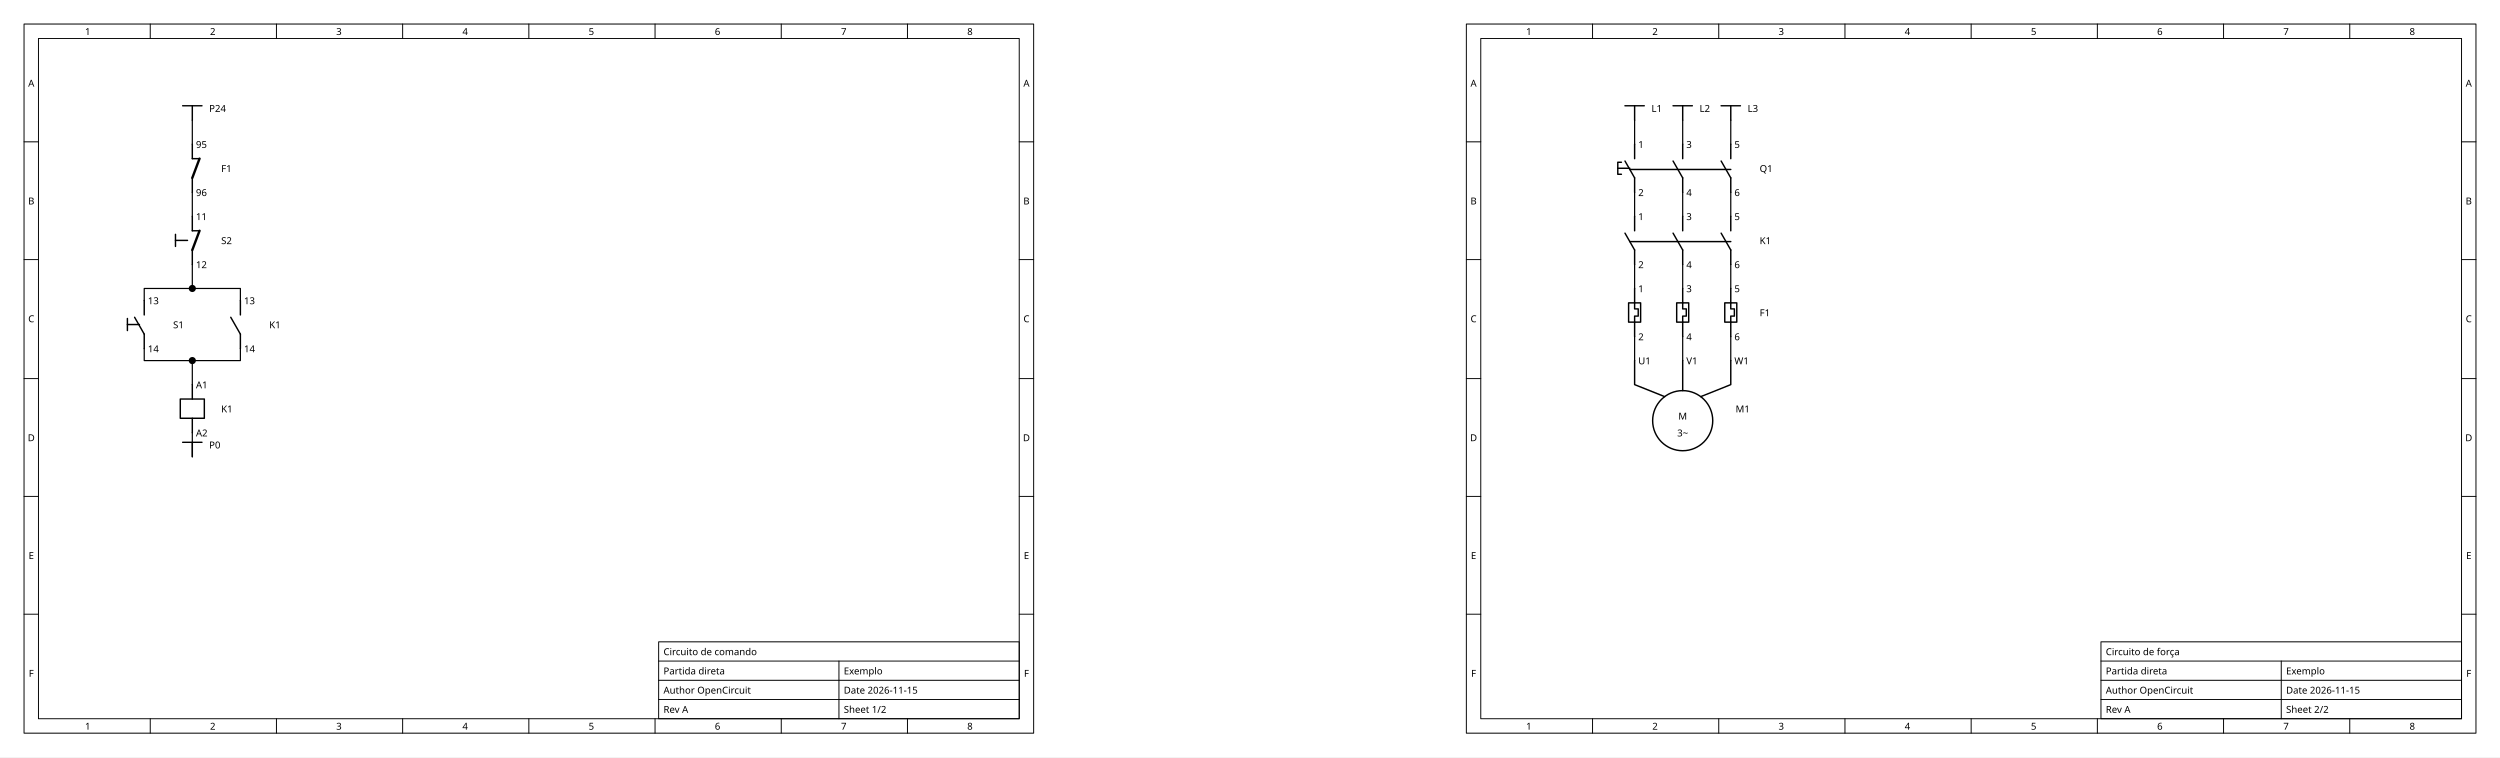
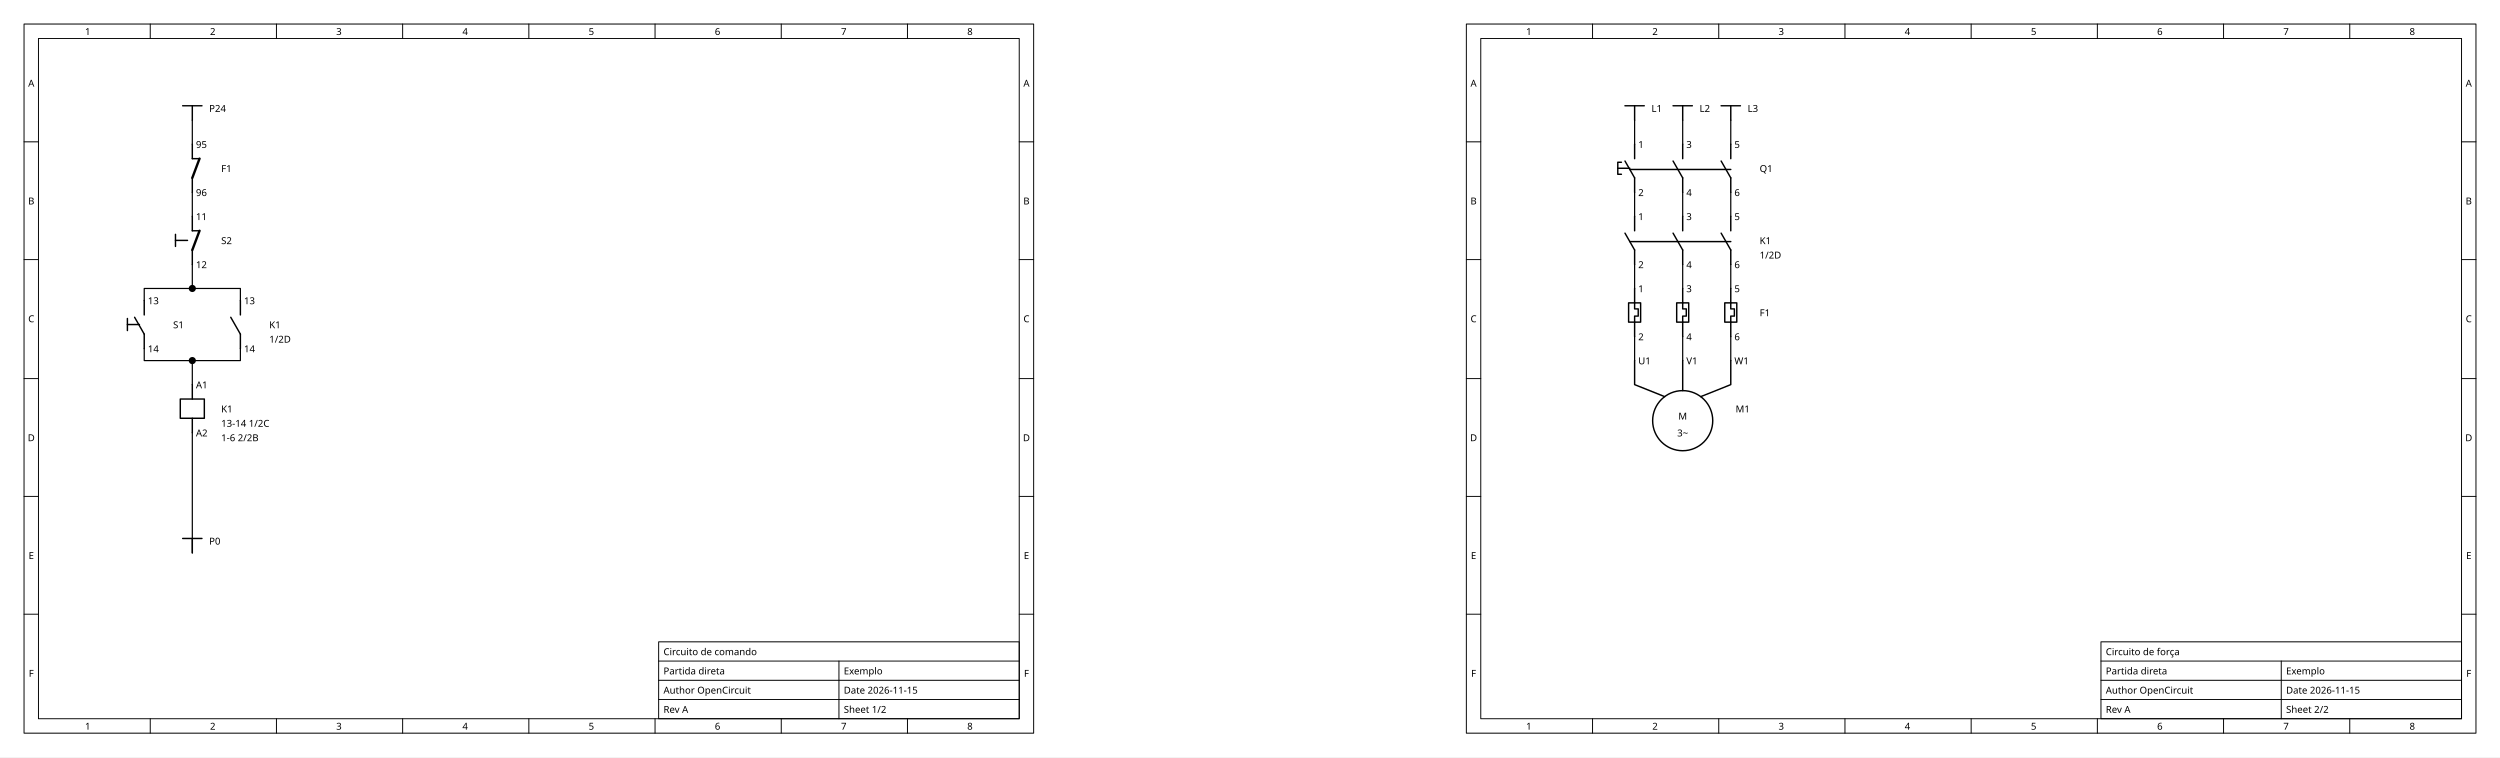
<svg xmlns="http://www.w3.org/2000/svg" version="1.1" viewBox="-160 -100 2080 630" width="2080" height="630" stroke-linecap="round" stroke-linejoin="round">
  <rect x="-160" y="-100" width="2080" height="630" fill="#ffffff" />
  <rect x="-140" y="-80" width="840" height="590" fill="none" stroke="#000000" stroke-width="0.8" />
  <rect x="-128" y="-68" width="816" height="566" fill="none" stroke="#000000" stroke-width="0.8" />
  <text x="-87" y="-74" text-anchor="middle" dominant-baseline="central" font-family="sans-serif" font-size="8" fill="#000000">1</text>
  <text x="-87" y="504" text-anchor="middle" dominant-baseline="central" font-family="sans-serif" font-size="8" fill="#000000">1</text>
  <line x1="-35" y1="-80" x2="-35" y2="-68" fill="none" stroke="#000000" stroke-width="0.8" />
  <line x1="-35" y1="498" x2="-35" y2="510" fill="none" stroke="#000000" stroke-width="0.8" />
  <text x="17" y="-74" text-anchor="middle" dominant-baseline="central" font-family="sans-serif" font-size="8" fill="#000000">2</text>
  <text x="17" y="504" text-anchor="middle" dominant-baseline="central" font-family="sans-serif" font-size="8" fill="#000000">2</text>
  <line x1="70" y1="-80" x2="70" y2="-68" fill="none" stroke="#000000" stroke-width="0.8" />
  <line x1="70" y1="498" x2="70" y2="510" fill="none" stroke="#000000" stroke-width="0.8" />
  <text x="122" y="-74" text-anchor="middle" dominant-baseline="central" font-family="sans-serif" font-size="8" fill="#000000">3</text>
  <text x="122" y="504" text-anchor="middle" dominant-baseline="central" font-family="sans-serif" font-size="8" fill="#000000">3</text>
  <line x1="175" y1="-80" x2="175" y2="-68" fill="none" stroke="#000000" stroke-width="0.8" />
  <line x1="175" y1="498" x2="175" y2="510" fill="none" stroke="#000000" stroke-width="0.8" />
  <text x="227" y="-74" text-anchor="middle" dominant-baseline="central" font-family="sans-serif" font-size="8" fill="#000000">4</text>
  <text x="227" y="504" text-anchor="middle" dominant-baseline="central" font-family="sans-serif" font-size="8" fill="#000000">4</text>
  <line x1="280" y1="-80" x2="280" y2="-68" fill="none" stroke="#000000" stroke-width="0.8" />
  <line x1="280" y1="498" x2="280" y2="510" fill="none" stroke="#000000" stroke-width="0.8" />
  <text x="332" y="-74" text-anchor="middle" dominant-baseline="central" font-family="sans-serif" font-size="8" fill="#000000">5</text>
  <text x="332" y="504" text-anchor="middle" dominant-baseline="central" font-family="sans-serif" font-size="8" fill="#000000">5</text>
  <line x1="385" y1="-80" x2="385" y2="-68" fill="none" stroke="#000000" stroke-width="0.8" />
  <line x1="385" y1="498" x2="385" y2="510" fill="none" stroke="#000000" stroke-width="0.8" />
  <text x="437" y="-74" text-anchor="middle" dominant-baseline="central" font-family="sans-serif" font-size="8" fill="#000000">6</text>
  <text x="437" y="504" text-anchor="middle" dominant-baseline="central" font-family="sans-serif" font-size="8" fill="#000000">6</text>
  <line x1="490" y1="-80" x2="490" y2="-68" fill="none" stroke="#000000" stroke-width="0.8" />
  <line x1="490" y1="498" x2="490" y2="510" fill="none" stroke="#000000" stroke-width="0.8" />
  <text x="542" y="-74" text-anchor="middle" dominant-baseline="central" font-family="sans-serif" font-size="8" fill="#000000">7</text>
  <text x="542" y="504" text-anchor="middle" dominant-baseline="central" font-family="sans-serif" font-size="8" fill="#000000">7</text>
  <line x1="595" y1="-80" x2="595" y2="-68" fill="none" stroke="#000000" stroke-width="0.8" />
  <line x1="595" y1="498" x2="595" y2="510" fill="none" stroke="#000000" stroke-width="0.8" />
  <text x="647" y="-74" text-anchor="middle" dominant-baseline="central" font-family="sans-serif" font-size="8" fill="#000000">8</text>
  <text x="647" y="504" text-anchor="middle" dominant-baseline="central" font-family="sans-serif" font-size="8" fill="#000000">8</text>
  <text x="-134" y="-31" text-anchor="middle" dominant-baseline="central" font-family="sans-serif" font-size="8" fill="#000000">A</text>
  <text x="694" y="-31" text-anchor="middle" dominant-baseline="central" font-family="sans-serif" font-size="8" fill="#000000">A</text>
  <line x1="-140" y1="18" x2="-128" y2="18" fill="none" stroke="#000000" stroke-width="0.8" />
  <line x1="688" y1="18" x2="700" y2="18" fill="none" stroke="#000000" stroke-width="0.8" />
  <text x="-134" y="67" text-anchor="middle" dominant-baseline="central" font-family="sans-serif" font-size="8" fill="#000000">B</text>
  <text x="694" y="67" text-anchor="middle" dominant-baseline="central" font-family="sans-serif" font-size="8" fill="#000000">B</text>
  <line x1="-140" y1="116" x2="-128" y2="116" fill="none" stroke="#000000" stroke-width="0.8" />
  <line x1="688" y1="116" x2="700" y2="116" fill="none" stroke="#000000" stroke-width="0.8" />
  <text x="-134" y="165" text-anchor="middle" dominant-baseline="central" font-family="sans-serif" font-size="8" fill="#000000">C</text>
  <text x="694" y="165" text-anchor="middle" dominant-baseline="central" font-family="sans-serif" font-size="8" fill="#000000">C</text>
  <line x1="-140" y1="215" x2="-128" y2="215" fill="none" stroke="#000000" stroke-width="0.8" />
  <line x1="688" y1="215" x2="700" y2="215" fill="none" stroke="#000000" stroke-width="0.8" />
  <text x="-134" y="264" text-anchor="middle" dominant-baseline="central" font-family="sans-serif" font-size="8" fill="#000000">D</text>
  <text x="694" y="264" text-anchor="middle" dominant-baseline="central" font-family="sans-serif" font-size="8" fill="#000000">D</text>
  <line x1="-140" y1="313" x2="-128" y2="313" fill="none" stroke="#000000" stroke-width="0.8" />
  <line x1="688" y1="313" x2="700" y2="313" fill="none" stroke="#000000" stroke-width="0.8" />
  <text x="-134" y="362" text-anchor="middle" dominant-baseline="central" font-family="sans-serif" font-size="8" fill="#000000">E</text>
  <text x="694" y="362" text-anchor="middle" dominant-baseline="central" font-family="sans-serif" font-size="8" fill="#000000">E</text>
  <line x1="-140" y1="411" x2="-128" y2="411" fill="none" stroke="#000000" stroke-width="0.8" />
  <line x1="688" y1="411" x2="700" y2="411" fill="none" stroke="#000000" stroke-width="0.8" />
  <text x="-134" y="460" text-anchor="middle" dominant-baseline="central" font-family="sans-serif" font-size="8" fill="#000000">F</text>
  <text x="694" y="460" text-anchor="middle" dominant-baseline="central" font-family="sans-serif" font-size="8" fill="#000000">F</text>
  <rect x="388" y="434" width="300" height="64" fill="none" stroke="#000000" stroke-width="0.8" />
  <line x1="388" y1="450" x2="688" y2="450" fill="none" stroke="#000000" stroke-width="0.8" />
  <line x1="388" y1="466" x2="688" y2="466" fill="none" stroke="#000000" stroke-width="0.8" />
  <line x1="388" y1="482" x2="688" y2="482" fill="none" stroke="#000000" stroke-width="0.8" />
  <line x1="538" y1="450" x2="538" y2="498" fill="none" stroke="#000000" stroke-width="0.8" />
  <text x="392" y="442" text-anchor="start" dominant-baseline="central" font-family="sans-serif" font-size="8" fill="#000000">Circuito de comando</text>
  <text x="392" y="458" text-anchor="start" dominant-baseline="central" font-family="sans-serif" font-size="8" fill="#000000">Partida direta</text>
  <text x="542" y="458" text-anchor="start" dominant-baseline="central" font-family="sans-serif" font-size="8" fill="#000000">Exemplo</text>
  <text x="392" y="474" text-anchor="start" dominant-baseline="central" font-family="sans-serif" font-size="8" fill="#000000">Author OpenCircuit</text>
  <text x="542" y="474" text-anchor="start" dominant-baseline="central" font-family="sans-serif" font-size="8" fill="#000000">Date 2026-11-15</text>
  <text x="392" y="490" text-anchor="start" dominant-baseline="central" font-family="sans-serif" font-size="8" fill="#000000">Rev A</text>
  <text x="542" y="490" text-anchor="start" dominant-baseline="central" font-family="sans-serif" font-size="8" fill="#000000">Sheet 1/2</text>
  <rect x="1060" y="-80" width="840" height="590" fill="none" stroke="#000000" stroke-width="0.8" />
  <rect x="1072" y="-68" width="816" height="566" fill="none" stroke="#000000" stroke-width="0.8" />
  <text x="1112" y="-74" text-anchor="middle" dominant-baseline="central" font-family="sans-serif" font-size="8" fill="#000000">1</text>
  <text x="1112" y="504" text-anchor="middle" dominant-baseline="central" font-family="sans-serif" font-size="8" fill="#000000">1</text>
  <line x1="1165" y1="-80" x2="1165" y2="-68" fill="none" stroke="#000000" stroke-width="0.8" />
  <line x1="1165" y1="498" x2="1165" y2="510" fill="none" stroke="#000000" stroke-width="0.8" />
  <text x="1217" y="-74" text-anchor="middle" dominant-baseline="central" font-family="sans-serif" font-size="8" fill="#000000">2</text>
  <text x="1217" y="504" text-anchor="middle" dominant-baseline="central" font-family="sans-serif" font-size="8" fill="#000000">2</text>
  <line x1="1270" y1="-80" x2="1270" y2="-68" fill="none" stroke="#000000" stroke-width="0.8" />
  <line x1="1270" y1="498" x2="1270" y2="510" fill="none" stroke="#000000" stroke-width="0.8" />
  <text x="1322" y="-74" text-anchor="middle" dominant-baseline="central" font-family="sans-serif" font-size="8" fill="#000000">3</text>
  <text x="1322" y="504" text-anchor="middle" dominant-baseline="central" font-family="sans-serif" font-size="8" fill="#000000">3</text>
  <line x1="1375" y1="-80" x2="1375" y2="-68" fill="none" stroke="#000000" stroke-width="0.8" />
  <line x1="1375" y1="498" x2="1375" y2="510" fill="none" stroke="#000000" stroke-width="0.8" />
  <text x="1427" y="-74" text-anchor="middle" dominant-baseline="central" font-family="sans-serif" font-size="8" fill="#000000">4</text>
  <text x="1427" y="504" text-anchor="middle" dominant-baseline="central" font-family="sans-serif" font-size="8" fill="#000000">4</text>
  <line x1="1480" y1="-80" x2="1480" y2="-68" fill="none" stroke="#000000" stroke-width="0.8" />
  <line x1="1480" y1="498" x2="1480" y2="510" fill="none" stroke="#000000" stroke-width="0.8" />
  <text x="1532" y="-74" text-anchor="middle" dominant-baseline="central" font-family="sans-serif" font-size="8" fill="#000000">5</text>
  <text x="1532" y="504" text-anchor="middle" dominant-baseline="central" font-family="sans-serif" font-size="8" fill="#000000">5</text>
  <line x1="1585" y1="-80" x2="1585" y2="-68" fill="none" stroke="#000000" stroke-width="0.8" />
  <line x1="1585" y1="498" x2="1585" y2="510" fill="none" stroke="#000000" stroke-width="0.8" />
  <text x="1637" y="-74" text-anchor="middle" dominant-baseline="central" font-family="sans-serif" font-size="8" fill="#000000">6</text>
  <text x="1637" y="504" text-anchor="middle" dominant-baseline="central" font-family="sans-serif" font-size="8" fill="#000000">6</text>
  <line x1="1690" y1="-80" x2="1690" y2="-68" fill="none" stroke="#000000" stroke-width="0.8" />
  <line x1="1690" y1="498" x2="1690" y2="510" fill="none" stroke="#000000" stroke-width="0.8" />
  <text x="1742" y="-74" text-anchor="middle" dominant-baseline="central" font-family="sans-serif" font-size="8" fill="#000000">7</text>
  <text x="1742" y="504" text-anchor="middle" dominant-baseline="central" font-family="sans-serif" font-size="8" fill="#000000">7</text>
  <line x1="1795" y1="-80" x2="1795" y2="-68" fill="none" stroke="#000000" stroke-width="0.8" />
  <line x1="1795" y1="498" x2="1795" y2="510" fill="none" stroke="#000000" stroke-width="0.8" />
  <text x="1847" y="-74" text-anchor="middle" dominant-baseline="central" font-family="sans-serif" font-size="8" fill="#000000">8</text>
  <text x="1847" y="504" text-anchor="middle" dominant-baseline="central" font-family="sans-serif" font-size="8" fill="#000000">8</text>
  <text x="1066" y="-31" text-anchor="middle" dominant-baseline="central" font-family="sans-serif" font-size="8" fill="#000000">A</text>
  <text x="1894" y="-31" text-anchor="middle" dominant-baseline="central" font-family="sans-serif" font-size="8" fill="#000000">A</text>
  <line x1="1060" y1="18" x2="1072" y2="18" fill="none" stroke="#000000" stroke-width="0.8" />
  <line x1="1888" y1="18" x2="1900" y2="18" fill="none" stroke="#000000" stroke-width="0.8" />
  <text x="1066" y="67" text-anchor="middle" dominant-baseline="central" font-family="sans-serif" font-size="8" fill="#000000">B</text>
  <text x="1894" y="67" text-anchor="middle" dominant-baseline="central" font-family="sans-serif" font-size="8" fill="#000000">B</text>
  <line x1="1060" y1="116" x2="1072" y2="116" fill="none" stroke="#000000" stroke-width="0.8" />
  <line x1="1888" y1="116" x2="1900" y2="116" fill="none" stroke="#000000" stroke-width="0.8" />
  <text x="1066" y="165" text-anchor="middle" dominant-baseline="central" font-family="sans-serif" font-size="8" fill="#000000">C</text>
  <text x="1894" y="165" text-anchor="middle" dominant-baseline="central" font-family="sans-serif" font-size="8" fill="#000000">C</text>
  <line x1="1060" y1="215" x2="1072" y2="215" fill="none" stroke="#000000" stroke-width="0.8" />
  <line x1="1888" y1="215" x2="1900" y2="215" fill="none" stroke="#000000" stroke-width="0.8" />
  <text x="1066" y="264" text-anchor="middle" dominant-baseline="central" font-family="sans-serif" font-size="8" fill="#000000">D</text>
  <text x="1894" y="264" text-anchor="middle" dominant-baseline="central" font-family="sans-serif" font-size="8" fill="#000000">D</text>
  <line x1="1060" y1="313" x2="1072" y2="313" fill="none" stroke="#000000" stroke-width="0.8" />
  <line x1="1888" y1="313" x2="1900" y2="313" fill="none" stroke="#000000" stroke-width="0.8" />
  <text x="1066" y="362" text-anchor="middle" dominant-baseline="central" font-family="sans-serif" font-size="8" fill="#000000">E</text>
  <text x="1894" y="362" text-anchor="middle" dominant-baseline="central" font-family="sans-serif" font-size="8" fill="#000000">E</text>
  <line x1="1060" y1="411" x2="1072" y2="411" fill="none" stroke="#000000" stroke-width="0.8" />
  <line x1="1888" y1="411" x2="1900" y2="411" fill="none" stroke="#000000" stroke-width="0.8" />
  <text x="1066" y="460" text-anchor="middle" dominant-baseline="central" font-family="sans-serif" font-size="8" fill="#000000">F</text>
  <text x="1894" y="460" text-anchor="middle" dominant-baseline="central" font-family="sans-serif" font-size="8" fill="#000000">F</text>
  <rect x="1588" y="434" width="300" height="64" fill="none" stroke="#000000" stroke-width="0.8" />
  <line x1="1588" y1="450" x2="1888" y2="450" fill="none" stroke="#000000" stroke-width="0.8" />
  <line x1="1588" y1="466" x2="1888" y2="466" fill="none" stroke="#000000" stroke-width="0.8" />
  <line x1="1588" y1="482" x2="1888" y2="482" fill="none" stroke="#000000" stroke-width="0.8" />
  <line x1="1738" y1="450" x2="1738" y2="498" fill="none" stroke="#000000" stroke-width="0.8" />
  <text x="1592" y="442" text-anchor="start" dominant-baseline="central" font-family="sans-serif" font-size="8" fill="#000000">Circuito de força</text>
  <text x="1592" y="458" text-anchor="start" dominant-baseline="central" font-family="sans-serif" font-size="8" fill="#000000">Partida direta</text>
  <text x="1742" y="458" text-anchor="start" dominant-baseline="central" font-family="sans-serif" font-size="8" fill="#000000">Exemplo</text>
  <text x="1592" y="474" text-anchor="start" dominant-baseline="central" font-family="sans-serif" font-size="8" fill="#000000">Author OpenCircuit</text>
  <text x="1742" y="474" text-anchor="start" dominant-baseline="central" font-family="sans-serif" font-size="8" fill="#000000">Date 2026-11-15</text>
  <text x="1592" y="490" text-anchor="start" dominant-baseline="central" font-family="sans-serif" font-size="8" fill="#000000">Rev A</text>
  <text x="1742" y="490" text-anchor="start" dominant-baseline="central" font-family="sans-serif" font-size="8" fill="#000000">Sheet 2/2</text>
  <polyline points="0,0 0,20" fill="none" stroke="#000000" stroke-width="1" />
  <polyline points="0,60 0,80" fill="none" stroke="#000000" stroke-width="1" />
  <polyline points="0,120 0,140" fill="none" stroke="#000000" stroke-width="1" />
  <polyline points="0,140 -40,140 -40,150" fill="none" stroke="#000000" stroke-width="1" />
  <polyline points="0,140 40,140 40,150" fill="none" stroke="#000000" stroke-width="1" />
  <polyline points="-40,190 -40,200 0,200" fill="none" stroke="#000000" stroke-width="1" />
  <polyline points="40,190 40,200 0,200" fill="none" stroke="#000000" stroke-width="1" />
  <polyline points="0,200 0,220" fill="none" stroke="#000000" stroke-width="1" />
-   <polyline points="0,260 0,280" fill="none" stroke="#000000" stroke-width="1" />
+   <polyline points="0,260 0,360" fill="none" stroke="#000000" stroke-width="1" />
  <polyline points="1200,0 1200,20" fill="none" stroke="#000000" stroke-width="1" />
  <polyline points="1200,60 1200,80" fill="none" stroke="#000000" stroke-width="1" />
  <polyline points="1200,120 1200,140" fill="none" stroke="#000000" stroke-width="1" />
  <polyline points="1200,180 1200,200" fill="none" stroke="#000000" stroke-width="1" />
  <polyline points="1240,0 1240,20" fill="none" stroke="#000000" stroke-width="1" />
  <polyline points="1240,60 1240,80" fill="none" stroke="#000000" stroke-width="1" />
  <polyline points="1240,120 1240,140" fill="none" stroke="#000000" stroke-width="1" />
  <polyline points="1240,180 1240,200" fill="none" stroke="#000000" stroke-width="1" />
  <polyline points="1280,0 1280,20" fill="none" stroke="#000000" stroke-width="1" />
  <polyline points="1280,60 1280,80" fill="none" stroke="#000000" stroke-width="1" />
  <polyline points="1280,120 1280,140" fill="none" stroke="#000000" stroke-width="1" />
  <polyline points="1280,180 1280,200" fill="none" stroke="#000000" stroke-width="1" />
  <circle cx="0" cy="140" r="3" fill="#000000" />
  <circle cx="0" cy="200" r="3" fill="#000000" />
  <line x1="-8" y1="-12" x2="8" y2="-12" fill="none" stroke="#000000" stroke-width="1.2" />
  <line x1="0" y1="-12" x2="0" y2="0" fill="none" stroke="#000000" stroke-width="1.2" />
-   <line x1="-8" y1="268" x2="8" y2="268" fill="none" stroke="#000000" stroke-width="1.2" />
-   <line x1="0" y1="268" x2="0" y2="280" fill="none" stroke="#000000" stroke-width="1.2" />
+   <line x1="-8" y1="348" x2="8" y2="348" fill="none" stroke="#000000" stroke-width="1.2" />
+   <line x1="0" y1="348" x2="0" y2="360" fill="none" stroke="#000000" stroke-width="1.2" />
  <line x1="1192" y1="-12" x2="1208" y2="-12" fill="none" stroke="#000000" stroke-width="1.2" />
  <line x1="1200" y1="-12" x2="1200" y2="0" fill="none" stroke="#000000" stroke-width="1.2" />
  <line x1="1232" y1="-12" x2="1248" y2="-12" fill="none" stroke="#000000" stroke-width="1.2" />
  <line x1="1240" y1="-12" x2="1240" y2="0" fill="none" stroke="#000000" stroke-width="1.2" />
  <line x1="1272" y1="-12" x2="1288" y2="-12" fill="none" stroke="#000000" stroke-width="1.2" />
  <line x1="1280" y1="-12" x2="1280" y2="0" fill="none" stroke="#000000" stroke-width="1.2" />
  <line x1="1200" y1="20" x2="1200" y2="32" fill="none" stroke="#000000" stroke-width="1.2" />
  <line x1="1200" y1="48" x2="1200" y2="60" fill="none" stroke="#000000" stroke-width="1.2" />
  <line x1="1200" y1="48" x2="1192" y2="34" fill="none" stroke="#000000" stroke-width="1.2" />
  <line x1="1240" y1="20" x2="1240" y2="32" fill="none" stroke="#000000" stroke-width="1.2" />
  <line x1="1240" y1="48" x2="1240" y2="60" fill="none" stroke="#000000" stroke-width="1.2" />
  <line x1="1240" y1="48" x2="1232" y2="34" fill="none" stroke="#000000" stroke-width="1.2" />
  <line x1="1280" y1="20" x2="1280" y2="32" fill="none" stroke="#000000" stroke-width="1.2" />
  <line x1="1280" y1="48" x2="1280" y2="60" fill="none" stroke="#000000" stroke-width="1.2" />
  <line x1="1280" y1="48" x2="1272" y2="34" fill="none" stroke="#000000" stroke-width="1.2" />
  <line x1="1196" y1="41" x2="1280" y2="41" fill="none" stroke="#000000" stroke-width="1.2" />
  <line x1="1196" y1="40" x2="1186" y2="40" fill="none" stroke="#000000" stroke-width="1.2" />
  <polyline points="1189,35 1186,35 1186,45 1189,45" fill="none" stroke="#000000" stroke-width="1.2" />
  <line x1="1200" y1="140" x2="1200" y2="152" fill="none" stroke="#000000" stroke-width="1.2" />
  <line x1="1200" y1="168" x2="1200" y2="180" fill="none" stroke="#000000" stroke-width="1.2" />
  <rect x="1195" y="152" width="10" height="16" fill="none" stroke="#000000" stroke-width="1.2" />
  <polyline points="1200,152 1200,157 1203,157 1203,163 1200,163 1200,168" fill="none" stroke="#000000" stroke-width="1.2" />
  <line x1="1240" y1="140" x2="1240" y2="152" fill="none" stroke="#000000" stroke-width="1.2" />
  <line x1="1240" y1="168" x2="1240" y2="180" fill="none" stroke="#000000" stroke-width="1.2" />
  <rect x="1235" y="152" width="10" height="16" fill="none" stroke="#000000" stroke-width="1.2" />
  <polyline points="1240,152 1240,157 1243,157 1243,163 1240,163 1240,168" fill="none" stroke="#000000" stroke-width="1.2" />
  <line x1="1280" y1="140" x2="1280" y2="152" fill="none" stroke="#000000" stroke-width="1.2" />
  <line x1="1280" y1="168" x2="1280" y2="180" fill="none" stroke="#000000" stroke-width="1.2" />
  <rect x="1275" y="152" width="10" height="16" fill="none" stroke="#000000" stroke-width="1.2" />
  <polyline points="1280,152 1280,157 1283,157 1283,163 1280,163 1280,168" fill="none" stroke="#000000" stroke-width="1.2" />
  <line x1="0" y1="20" x2="0" y2="32" fill="none" stroke="#000000" stroke-width="1.2" />
  <line x1="0" y1="48" x2="0" y2="60" fill="none" stroke="#000000" stroke-width="1.2" />
  <line x1="0" y1="32" x2="6" y2="32" fill="none" stroke="#000000" stroke-width="1.2" />
  <line x1="0" y1="48" x2="6" y2="32" fill="none" stroke="#000000" stroke-width="2" />
  <line x1="0" y1="80" x2="0" y2="92" fill="none" stroke="#000000" stroke-width="1.2" />
  <line x1="0" y1="108" x2="0" y2="120" fill="none" stroke="#000000" stroke-width="1.2" />
  <line x1="0" y1="92" x2="6" y2="92" fill="none" stroke="#000000" stroke-width="1.2" />
  <line x1="0" y1="108" x2="6" y2="92" fill="none" stroke="#000000" stroke-width="2" />
  <line x1="-4" y1="100" x2="-14" y2="100" fill="none" stroke="#000000" stroke-width="1.2" />
  <line x1="-14" y1="95" x2="-14" y2="105" fill="none" stroke="#000000" stroke-width="1.2" />
  <line x1="-40" y1="150" x2="-40" y2="162" fill="none" stroke="#000000" stroke-width="1.2" />
  <line x1="-40" y1="178" x2="-40" y2="190" fill="none" stroke="#000000" stroke-width="1.2" />
  <line x1="-40" y1="178" x2="-48" y2="164" fill="none" stroke="#000000" stroke-width="1.2" />
  <line x1="-44" y1="170" x2="-54" y2="170" fill="none" stroke="#000000" stroke-width="1.2" />
  <line x1="-54" y1="165" x2="-54" y2="175" fill="none" stroke="#000000" stroke-width="1.2" />
  <line x1="0" y1="220" x2="0" y2="232" fill="none" stroke="#000000" stroke-width="1.2" />
  <line x1="0" y1="248" x2="0" y2="260" fill="none" stroke="#000000" stroke-width="1.2" />
  <rect x="-10" y="232" width="20" height="16" fill="none" stroke="#000000" stroke-width="1.2" />
  <line x1="1200" y1="80" x2="1200" y2="92" fill="none" stroke="#000000" stroke-width="1.2" />
  <line x1="1200" y1="108" x2="1200" y2="120" fill="none" stroke="#000000" stroke-width="1.2" />
  <line x1="1200" y1="108" x2="1192" y2="94" fill="none" stroke="#000000" stroke-width="1.2" />
  <line x1="1240" y1="80" x2="1240" y2="92" fill="none" stroke="#000000" stroke-width="1.2" />
  <line x1="1240" y1="108" x2="1240" y2="120" fill="none" stroke="#000000" stroke-width="1.2" />
  <line x1="1240" y1="108" x2="1232" y2="94" fill="none" stroke="#000000" stroke-width="1.2" />
  <line x1="1280" y1="80" x2="1280" y2="92" fill="none" stroke="#000000" stroke-width="1.2" />
  <line x1="1280" y1="108" x2="1280" y2="120" fill="none" stroke="#000000" stroke-width="1.2" />
  <line x1="1280" y1="108" x2="1272" y2="94" fill="none" stroke="#000000" stroke-width="1.2" />
  <line x1="1196" y1="101" x2="1280" y2="101" fill="none" stroke="#000000" stroke-width="1.2" />
  <line x1="40" y1="150" x2="40" y2="162" fill="none" stroke="#000000" stroke-width="1.2" />
  <line x1="40" y1="178" x2="40" y2="190" fill="none" stroke="#000000" stroke-width="1.2" />
  <line x1="40" y1="178" x2="32" y2="164" fill="none" stroke="#000000" stroke-width="1.2" />
  <polyline points="1200,200 1200,220 1225,230" fill="none" stroke="#000000" stroke-width="1.2" />
  <line x1="1240" y1="200" x2="1240" y2="225" fill="none" stroke="#000000" stroke-width="1.2" />
  <polyline points="1280,200 1280,220 1255,230" fill="none" stroke="#000000" stroke-width="1.2" />
  <circle cx="1240" cy="250" r="25" fill="none" stroke="#000000" stroke-width="1.2" />
  <text x="1240" y="246" text-anchor="middle" dominant-baseline="central" font-family="sans-serif" font-size="8" fill="#000000">M</text>
  <text x="1240" y="260" text-anchor="middle" dominant-baseline="central" font-family="sans-serif" font-size="8" fill="#000000">3~</text>
  <text x="14" y="-10" text-anchor="start" dominant-baseline="central" font-family="sans-serif" font-size="8" fill="#000000">P24</text>
-   <text x="14" y="270" text-anchor="start" dominant-baseline="central" font-family="sans-serif" font-size="8" fill="#000000">P0</text>
+   <text x="14" y="350" text-anchor="start" dominant-baseline="central" font-family="sans-serif" font-size="8" fill="#000000">P0</text>
  <text x="1214" y="-10" text-anchor="start" dominant-baseline="central" font-family="sans-serif" font-size="8" fill="#000000">L1</text>
  <text x="1254" y="-10" text-anchor="start" dominant-baseline="central" font-family="sans-serif" font-size="8" fill="#000000">L2</text>
  <text x="1294" y="-10" text-anchor="start" dominant-baseline="central" font-family="sans-serif" font-size="8" fill="#000000">L3</text>
  <text x="1304" y="40" text-anchor="start" dominant-baseline="central" font-family="sans-serif" font-size="8" fill="#000000">Q1</text>
  <text x="1203" y="20" text-anchor="start" dominant-baseline="central" font-family="sans-serif" font-size="8" fill="#000000">1</text>
  <text x="1203" y="60" text-anchor="start" dominant-baseline="central" font-family="sans-serif" font-size="8" fill="#000000">2</text>
  <text x="1243" y="20" text-anchor="start" dominant-baseline="central" font-family="sans-serif" font-size="8" fill="#000000">3</text>
  <text x="1243" y="60" text-anchor="start" dominant-baseline="central" font-family="sans-serif" font-size="8" fill="#000000">4</text>
  <text x="1283" y="20" text-anchor="start" dominant-baseline="central" font-family="sans-serif" font-size="8" fill="#000000">5</text>
  <text x="1283" y="60" text-anchor="start" dominant-baseline="central" font-family="sans-serif" font-size="8" fill="#000000">6</text>
  <text x="1304" y="160" text-anchor="start" dominant-baseline="central" font-family="sans-serif" font-size="8" fill="#000000">F1</text>
  <text x="1203" y="140" text-anchor="start" dominant-baseline="central" font-family="sans-serif" font-size="8" fill="#000000">1</text>
  <text x="1203" y="180" text-anchor="start" dominant-baseline="central" font-family="sans-serif" font-size="8" fill="#000000">2</text>
  <text x="1243" y="140" text-anchor="start" dominant-baseline="central" font-family="sans-serif" font-size="8" fill="#000000">3</text>
  <text x="1243" y="180" text-anchor="start" dominant-baseline="central" font-family="sans-serif" font-size="8" fill="#000000">4</text>
  <text x="1283" y="140" text-anchor="start" dominant-baseline="central" font-family="sans-serif" font-size="8" fill="#000000">5</text>
  <text x="1283" y="180" text-anchor="start" dominant-baseline="central" font-family="sans-serif" font-size="8" fill="#000000">6</text>
  <text x="24" y="40" text-anchor="start" dominant-baseline="central" font-family="sans-serif" font-size="8" fill="#000000">F1</text>
  <text x="3" y="20" text-anchor="start" dominant-baseline="central" font-family="sans-serif" font-size="8" fill="#000000">95</text>
  <text x="3" y="60" text-anchor="start" dominant-baseline="central" font-family="sans-serif" font-size="8" fill="#000000">96</text>
  <text x="24" y="100" text-anchor="start" dominant-baseline="central" font-family="sans-serif" font-size="8" fill="#000000">S2</text>
  <text x="3" y="80" text-anchor="start" dominant-baseline="central" font-family="sans-serif" font-size="8" fill="#000000">11</text>
  <text x="3" y="120" text-anchor="start" dominant-baseline="central" font-family="sans-serif" font-size="8" fill="#000000">12</text>
  <text x="-16" y="170" text-anchor="start" dominant-baseline="central" font-family="sans-serif" font-size="8" fill="#000000">S1</text>
  <text x="-37" y="150" text-anchor="start" dominant-baseline="central" font-family="sans-serif" font-size="8" fill="#000000">13</text>
  <text x="-37" y="190" text-anchor="start" dominant-baseline="central" font-family="sans-serif" font-size="8" fill="#000000">14</text>
  <text x="24" y="240" text-anchor="start" dominant-baseline="central" font-family="sans-serif" font-size="8" fill="#000000">K1</text>
  <text x="3" y="220" text-anchor="start" dominant-baseline="central" font-family="sans-serif" font-size="8" fill="#000000">A1</text>
  <text x="3" y="260" text-anchor="start" dominant-baseline="central" font-family="sans-serif" font-size="8" fill="#000000">A2</text>
+   <text x="24" y="252" text-anchor="start" dominant-baseline="central" font-family="sans-serif" font-size="8" fill="#000000">13-14 1/2C</text>
+   <text x="24" y="264" text-anchor="start" dominant-baseline="central" font-family="sans-serif" font-size="8" fill="#000000">1-6 2/2B</text>
  <text x="1304" y="100" text-anchor="start" dominant-baseline="central" font-family="sans-serif" font-size="8" fill="#000000">K1</text>
  <text x="1203" y="80" text-anchor="start" dominant-baseline="central" font-family="sans-serif" font-size="8" fill="#000000">1</text>
  <text x="1203" y="120" text-anchor="start" dominant-baseline="central" font-family="sans-serif" font-size="8" fill="#000000">2</text>
  <text x="1243" y="80" text-anchor="start" dominant-baseline="central" font-family="sans-serif" font-size="8" fill="#000000">3</text>
  <text x="1243" y="120" text-anchor="start" dominant-baseline="central" font-family="sans-serif" font-size="8" fill="#000000">4</text>
  <text x="1283" y="80" text-anchor="start" dominant-baseline="central" font-family="sans-serif" font-size="8" fill="#000000">5</text>
  <text x="1283" y="120" text-anchor="start" dominant-baseline="central" font-family="sans-serif" font-size="8" fill="#000000">6</text>
+   <text x="1304" y="112" text-anchor="start" dominant-baseline="central" font-family="sans-serif" font-size="8" fill="#000000">1/2D</text>
  <text x="64" y="170" text-anchor="start" dominant-baseline="central" font-family="sans-serif" font-size="8" fill="#000000">K1</text>
  <text x="43" y="150" text-anchor="start" dominant-baseline="central" font-family="sans-serif" font-size="8" fill="#000000">13</text>
  <text x="43" y="190" text-anchor="start" dominant-baseline="central" font-family="sans-serif" font-size="8" fill="#000000">14</text>
+   <text x="64" y="182" text-anchor="start" dominant-baseline="central" font-family="sans-serif" font-size="8" fill="#000000">1/2D</text>
  <text x="1284" y="240" text-anchor="start" dominant-baseline="central" font-family="sans-serif" font-size="8" fill="#000000">M1</text>
  <text x="1203" y="200" text-anchor="start" dominant-baseline="central" font-family="sans-serif" font-size="8" fill="#000000">U1</text>
  <text x="1243" y="200" text-anchor="start" dominant-baseline="central" font-family="sans-serif" font-size="8" fill="#000000">V1</text>
  <text x="1283" y="200" text-anchor="start" dominant-baseline="central" font-family="sans-serif" font-size="8" fill="#000000">W1</text>
</svg>
